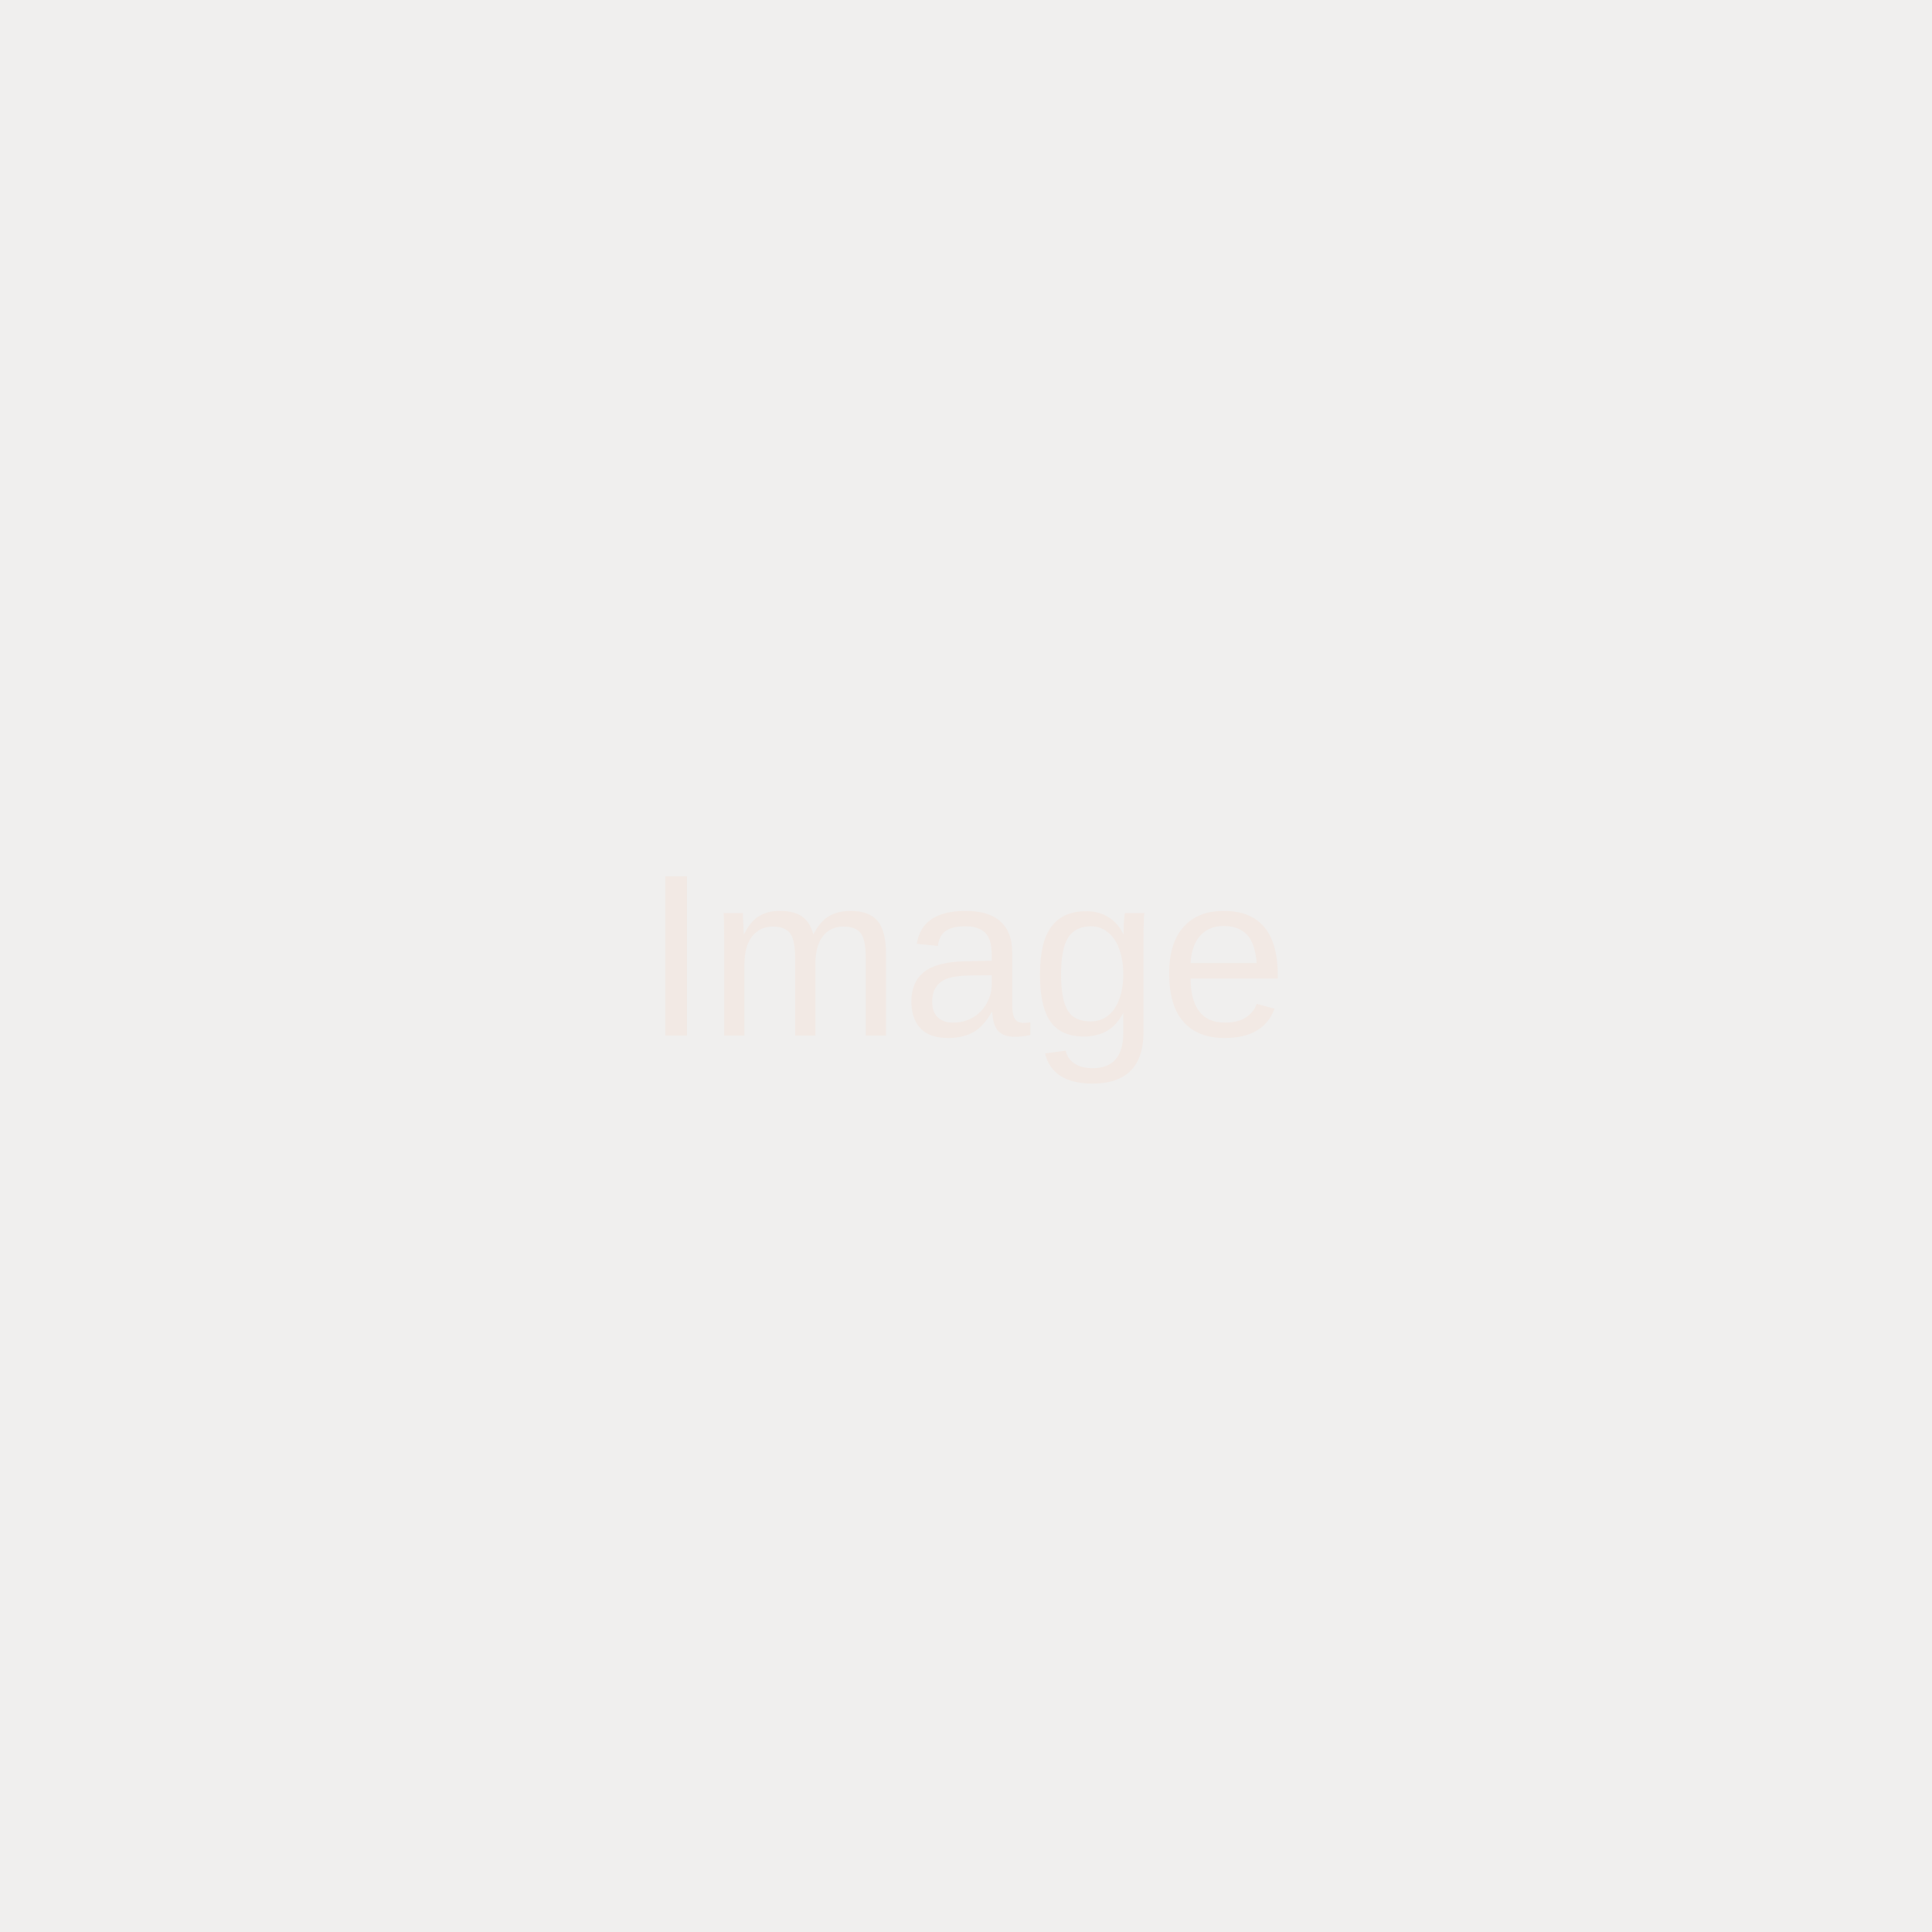
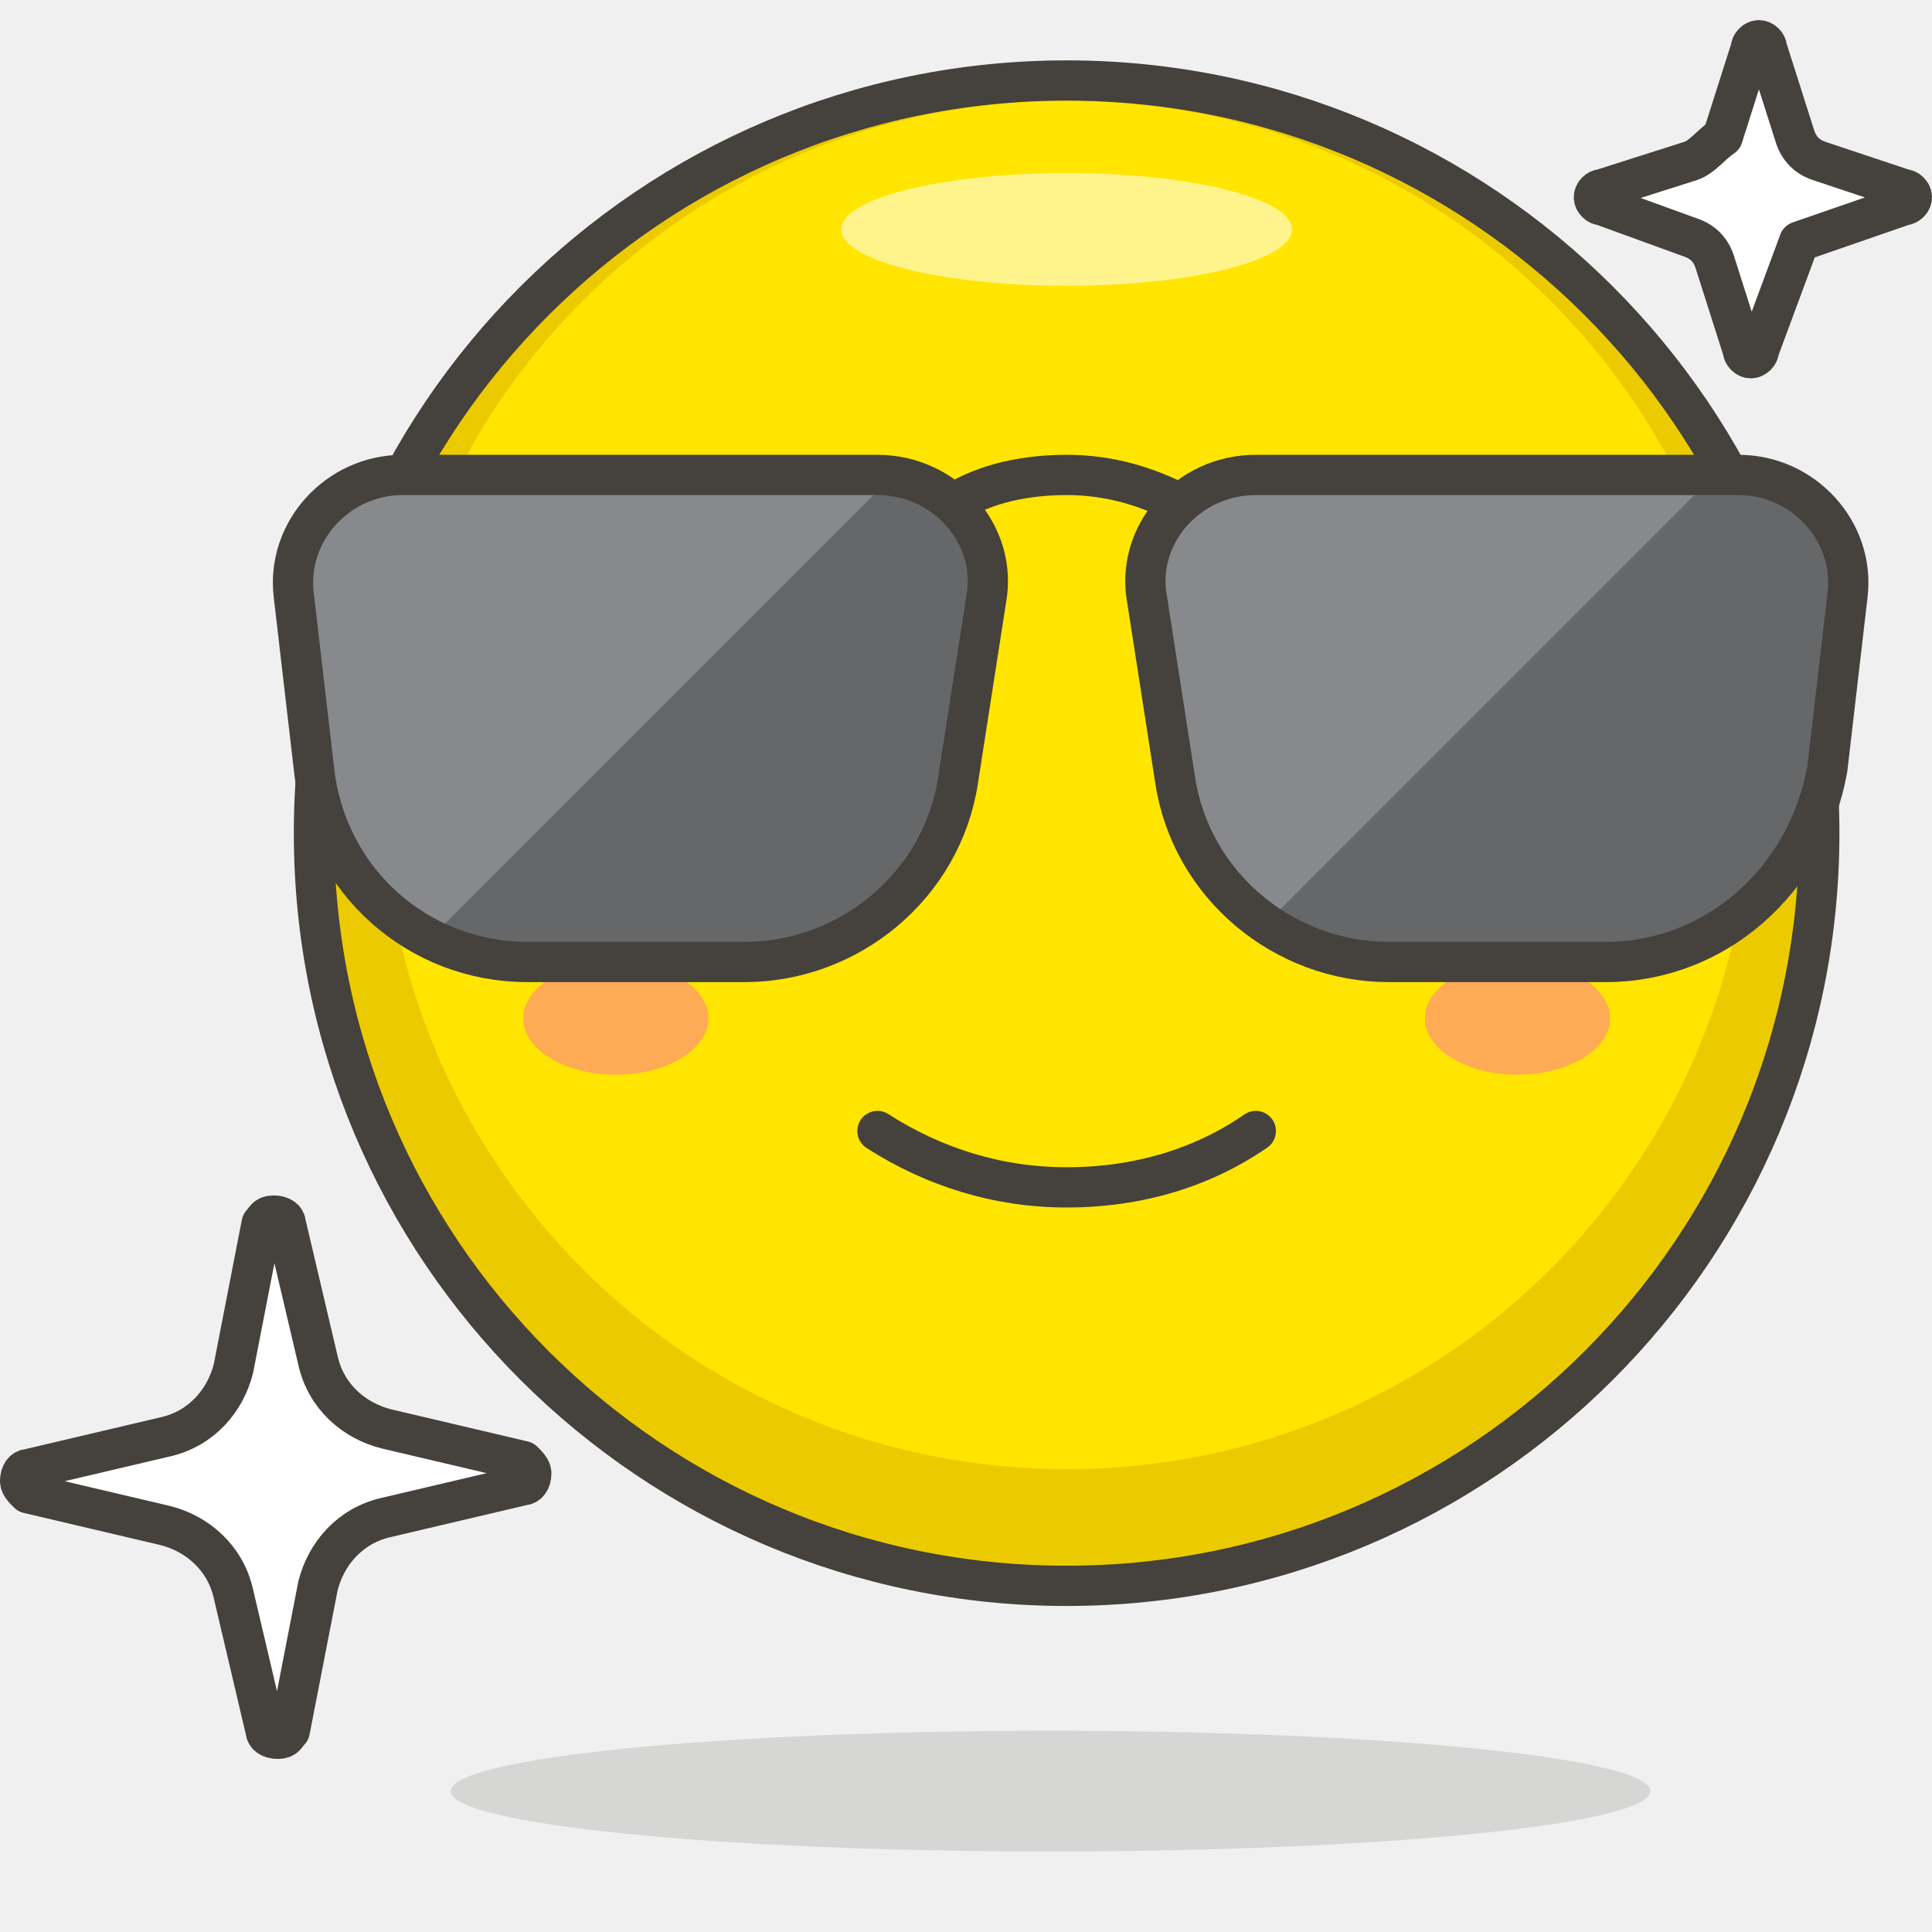
- <svg xmlns="http://www.w3.org/2000/svg" width="100" height="100" viewBox="0 0 100 100" fill="none">
-   <rect width="100" height="100" fill="#f2e9e4" fill-opacity="0.1" />
-   <text x="50" y="50" font-family="Arial" font-size="12" fill="#f2e9e4" text-anchor="middle" dy=".3em">Image</text>
+ <svg xmlns="http://www.w3.org/2000/svg" version="1.1" id="Icons" x="0px" y="0px" viewBox="0 0 48 48" style="enable-background:new 0 0 48 48;" xml:space="preserve">
+   <style type="text/css">
+ 	.st0{fill:#FFE500;}
+ 	.st1{fill:#EBCB00;}
+ 	.st2{fill:#FFF48C;}
+ 	.st3{opacity:0.15;fill:#45413C;}
+ 	.st4{fill:none;stroke:#45413C;stroke-linecap:round;stroke-linejoin:round;stroke-miterlimit:10;}
+ 	.st5{fill:#FFAA54;}
+ 	.st6{fill:#FFB0CA;stroke:#45413C;stroke-linecap:round;stroke-linejoin:round;stroke-miterlimit:10;}
+ 	.st7{fill:#FF87AF;stroke:#45413C;stroke-linecap:round;stroke-linejoin:round;stroke-miterlimit:10;}
+ 	.st8{fill:#00B8F0;}
+ 	.st9{fill:#4ACFFF;}
+ 	.st10{fill:#FFFFFF;stroke:#45413C;stroke-linecap:round;stroke-linejoin:round;stroke-miterlimit:10;}
+ 	.st11{fill:#45413C;stroke:#45413C;stroke-linecap:round;stroke-linejoin:round;stroke-miterlimit:10;}
+ 	.st12{fill:#009FD9;}
+ 	.st13{fill:none;stroke:#45413C;stroke-linecap:round;stroke-miterlimit:10;}
+ 	.st14{fill:#FFFFFF;stroke:#45413C;stroke-linejoin:round;stroke-miterlimit:10;}
+ 	.st15{fill:#FF6242;}
+ 	.st16{fill:#FF866E;}
+ 	.st17{fill:#656769;}
+ 	.st18{fill:#87898C;}
+ 	.st19{fill:#4AEFF7;stroke:#45413C;stroke-linecap:round;stroke-linejoin:round;stroke-miterlimit:10;}
+ 	.st20{fill:none;stroke:#48CF3E;stroke-linecap:round;stroke-linejoin:round;stroke-miterlimit:10;}
+ 	.st21{fill:none;stroke:#FF4064;stroke-linecap:round;stroke-linejoin:round;stroke-miterlimit:10;}
+ 	.st22{fill:none;stroke:#FFB700;stroke-linecap:round;stroke-linejoin:round;stroke-miterlimit:10;}
+ 	.st23{fill:none;stroke:#00AED9;stroke-linecap:round;stroke-linejoin:round;stroke-miterlimit:10;}
+ 	.st24{fill:#FFFACF;}
+ 	.st25{fill:#45413C;}
+ 	.st26{fill:#FF866E;stroke:#45413C;stroke-linecap:round;stroke-linejoin:round;stroke-miterlimit:10;}
+ 	.st27{fill:#DABFF5;stroke:#45413C;stroke-linejoin:round;stroke-miterlimit:10;}
+ 	.st28{fill:#EDDBFF;}
+ 	.st29{fill:none;stroke:#45413C;stroke-linejoin:round;stroke-miterlimit:10;}
+ 	.st30{fill:#6DD627;}
+ 	.st31{fill:#46B000;}
+ 	.st32{fill:#C8FFA1;}
+ 	.st33{fill:url(#XMLID_91_);}
+ 	.st34{fill:url(#XMLID_92_);}
+ 	.st35{fill:#F0F0F0;stroke:#45413C;stroke-linecap:round;stroke-linejoin:round;stroke-miterlimit:10;}
+ 	.st36{fill:#EBCB00;stroke:#45413C;stroke-linecap:round;stroke-linejoin:round;stroke-miterlimit:10;}
+ 	.st37{fill:#BDBEC0;stroke:#45413C;stroke-linecap:round;stroke-linejoin:round;stroke-miterlimit:10;}
+ 	.st38{fill:#F0F0F0;}
+ 	.st39{fill:#FFFFFF;}
+ 	.st40{fill:url(#XMLID_93_);}
+ 	.st41{fill:url(#XMLID_94_);}
+ 	.st42{fill:#FFE500;stroke:#45413C;stroke-linecap:round;stroke-linejoin:round;stroke-miterlimit:10;}
+ 	.st43{fill:#E04122;}
+ 	.st44{fill:#8CFFE4;stroke:#45413C;stroke-linecap:round;stroke-linejoin:round;stroke-miterlimit:10;}
+ 	.st45{fill:#E5FFF9;}
+ 	.st46{fill:#E0E0E0;}
+ 	.st47{fill:#9CEB60;}
+ 	.st48{fill:#6DD627;stroke:#45413C;stroke-linecap:round;stroke-linejoin:round;stroke-miterlimit:10;}
+ 	.st49{fill:#E8F4FA;}
+ 	.st50{fill:#F0D5A8;}
+ 	.st51{fill:#DEBB7E;}
+ 	.st52{fill:#B89558;}
+ 	.st53{fill:#00B8F0;stroke:#45413C;stroke-linecap:round;stroke-linejoin:round;stroke-miterlimit:10;}
+ 	.st54{fill:#FFFCE5;}
+ 	.st55{fill:#FF87AF;}
+ 	.st56{fill:#4ACFFF;stroke:#45413C;stroke-linecap:round;stroke-linejoin:round;stroke-miterlimit:10;}
+ 	.st57{fill:#E5F8FF;}
+ 	.st58{fill:none;stroke:#45413C;stroke-miterlimit:10;}
+ 	.st59{fill:none;stroke:#FF6242;stroke-linecap:round;stroke-linejoin:round;stroke-miterlimit:10;}
+ 	.st60{fill:#BDBEC0;}
+ 	.st61{fill:#B89558;stroke:#45413C;stroke-linecap:round;stroke-linejoin:round;stroke-miterlimit:10;}
+ 	.st62{fill:#FF6242;stroke:#45413C;stroke-linecap:round;stroke-linejoin:round;stroke-miterlimit:10;}
+ 	.st63{fill:#525252;stroke:#45413C;stroke-linecap:round;stroke-linejoin:round;stroke-miterlimit:10;}
+ 	.st64{fill:#525252;}
+ 	.st65{fill:#00DBA8;}
+ 	.st66{fill:#00AD85;}
+ 	.st67{fill:#BF8DF2;}
+ 	.st68{fill:#DABFF5;}
+ 	.st69{fill:#00F5BC;}
+ 	.st70{fill:#DAEDF7;}
+ 	.st71{fill:#C0DCEB;}
+ 	.st72{fill:#ADC4D9;}
+ 	.st73{fill:#ADC4D9;stroke:#45413C;stroke-linecap:round;stroke-linejoin:round;stroke-miterlimit:10;}
+ 	.st74{fill:#00DFEB;stroke:#45413C;stroke-linecap:round;stroke-linejoin:round;stroke-miterlimit:10;}
+ 	.st75{fill:#627B8C;stroke:#45413C;stroke-linecap:round;stroke-linejoin:round;stroke-miterlimit:10;}
+ 	.st76{fill:#8CA4B8;}
+ 	.st77{fill:#00DBA8;stroke:#45413C;stroke-linecap:round;stroke-linejoin:round;stroke-miterlimit:10;}
+ 	.st78{fill:#FF8A14;}
+ 	.st79{fill:#BF8256;}
+ 	.st80{fill:#DEA47A;}
+ 	.st81{fill:#915E3A;}
+ 	.st82{fill:#FFA694;}
+ 	.st83{fill:#E5FEFF;stroke:#45413C;stroke-linecap:round;stroke-linejoin:round;stroke-miterlimit:10;}
+ 	.st84{fill:#803EC2;stroke:#45413C;stroke-linecap:round;stroke-linejoin:round;stroke-miterlimit:10;}
+ 	.st85{fill:#9F5AE5;}
+ 	.st86{fill:#803EC2;}
+ </style>
+   <g id="XMLID_641_">
+     <circle id="XMLID_7363_" class="st0" cx="26.5" cy="20.7" r="18.7" />
+     <path id="XMLID_7360_" class="st1" d="M26.5,2C16.2,2,7.8,10.4,7.8,20.7s8.4,18.7,18.7,18.7S45.2,31,45.2,20.7S36.8,2,26.5,2z    M26.5,36.5c-9.4,0-17-7.6-17-17c0-9.4,7.6-17,17-17s17,7.6,17,17C43.5,28.9,35.9,36.5,26.5,36.5z" />
+     <ellipse id="XMLID_7359_" class="st2" cx="26.5" cy="5.7" rx="5.6" ry="1.4" />
+     <path id="XMLID_7358_" class="st10" d="M7.9,39.4c0.2-0.8,0.8-1.5,1.7-1.7l3.4-0.8c0.1,0,0.2-0.1,0.2-0.3c0-0.1-0.1-0.2-0.2-0.3   l-3.4-0.8c-0.8-0.2-1.5-0.8-1.7-1.7l-0.8-3.4c0-0.1-0.1-0.2-0.3-0.2s-0.2,0.1-0.3,0.2L5.8,34c-0.2,0.8-0.8,1.5-1.7,1.7l-3.4,0.8   c-0.1,0-0.2,0.1-0.2,0.3c0,0.1,0.1,0.2,0.2,0.3l3.4,0.8c0.8,0.2,1.5,0.8,1.7,1.7l0.8,3.4c0,0.1,0.1,0.2,0.3,0.2s0.2-0.1,0.3-0.2   L7.9,39.4z" />
+     <path id="XMLID_7357_" class="st10" d="M44.7,6l2.6-0.9c0.1,0,0.2-0.1,0.2-0.2c0-0.1-0.1-0.2-0.2-0.2L45.2,4   c-0.3-0.1-0.5-0.3-0.6-0.6l-0.7-2.2c0-0.1-0.1-0.2-0.2-0.2c-0.1,0-0.2,0.1-0.2,0.2l-0.7,2.2C42.5,3.6,42.3,3.9,42,4l-2.2,0.7   c-0.1,0-0.2,0.1-0.2,0.2c0,0.1,0.1,0.2,0.2,0.2L42,5.9c0.3,0.1,0.5,0.3,0.6,0.6l0.7,2.2c0,0.1,0.1,0.2,0.2,0.2   c0.1,0,0.2-0.1,0.2-0.2L44.7,6z" />
+     <ellipse id="XMLID_7356_" class="st3" cx="26.1" cy="44.5" rx="14.9" ry="1.5" />
+     <circle id="XMLID_7355_" class="st4" cx="26.5" cy="20.7" r="18.7" />
+     <path id="XMLID_7354_" class="st13" d="M31.2,28.1c-1.3,0.9-2.9,1.4-4.7,1.4c-1.7,0-3.3-0.5-4.7-1.4" />
+     <ellipse id="XMLID_7353_" class="st5" cx="37.7" cy="25.3" rx="2.3" ry="1.4" />
+     <ellipse id="XMLID_7352_" class="st5" cx="15.3" cy="25.3" rx="2.3" ry="1.4" />
+     <g id="XMLID_7344_">
+       <path id="XMLID_7351_" class="st17" d="M39.9,23.9h-5.4c-2.6,0-4.9-1.9-5.3-4.5l-0.7-4.5c-0.3-1.6,1-3.1,2.7-3.1h12    c1.6,0,2.9,1.4,2.7,3l-0.5,4.3C44.9,21.9,42.6,23.9,39.9,23.9z" />
+       <path id="XMLID_7350_" class="st18" d="M29.1,19.4c0.3,1.5,1.1,2.8,2.3,3.6l11.2-11.2H31c-1.7,0-2.9,1.5-2.7,3.1L29.1,19.4z" />
+       <path id="XMLID_7349_" class="st4" d="M39.9,23.9h-5.4c-2.6,0-4.9-1.9-5.3-4.5l-0.7-4.5c-0.3-1.6,1-3.1,2.7-3.1h12    c1.6,0,2.9,1.4,2.7,3l-0.5,4.3C44.9,21.9,42.6,23.9,39.9,23.9z" />
+       <path id="XMLID_7348_" class="st17" d="M13.1,23.9h5.4c2.6,0,4.9-1.9,5.3-4.5l0.7-4.5c0.3-1.6-1-3.1-2.7-3.1H10    c-1.6,0-2.9,1.4-2.7,3l0.5,4.3C8.1,21.9,10.4,23.9,13.1,23.9z" />
+       <path id="XMLID_7347_" class="st18" d="M7.8,19.1c0.2,1.8,1.3,3.3,2.9,4.2l11.5-11.5c0,0-0.1,0-0.1,0H10c-1.6,0-2.9,1.4-2.7,3    L7.8,19.1z" />
+       <path id="XMLID_7346_" class="st4" d="M13.1,23.9h5.4c2.6,0,4.9-1.9,5.3-4.5l0.7-4.5c0.3-1.6-1-3.1-2.7-3.1H10    c-1.6,0-2.9,1.4-2.7,3l0.5,4.3C8.1,21.9,10.4,23.9,13.1,23.9z" />
+       <path id="XMLID_7345_" class="st4" d="M29.3,12.5c-0.8-0.4-1.7-0.7-2.8-0.7c-1,0-2,0.2-2.8,0.7" />
+     </g>
+   </g>
</svg>
